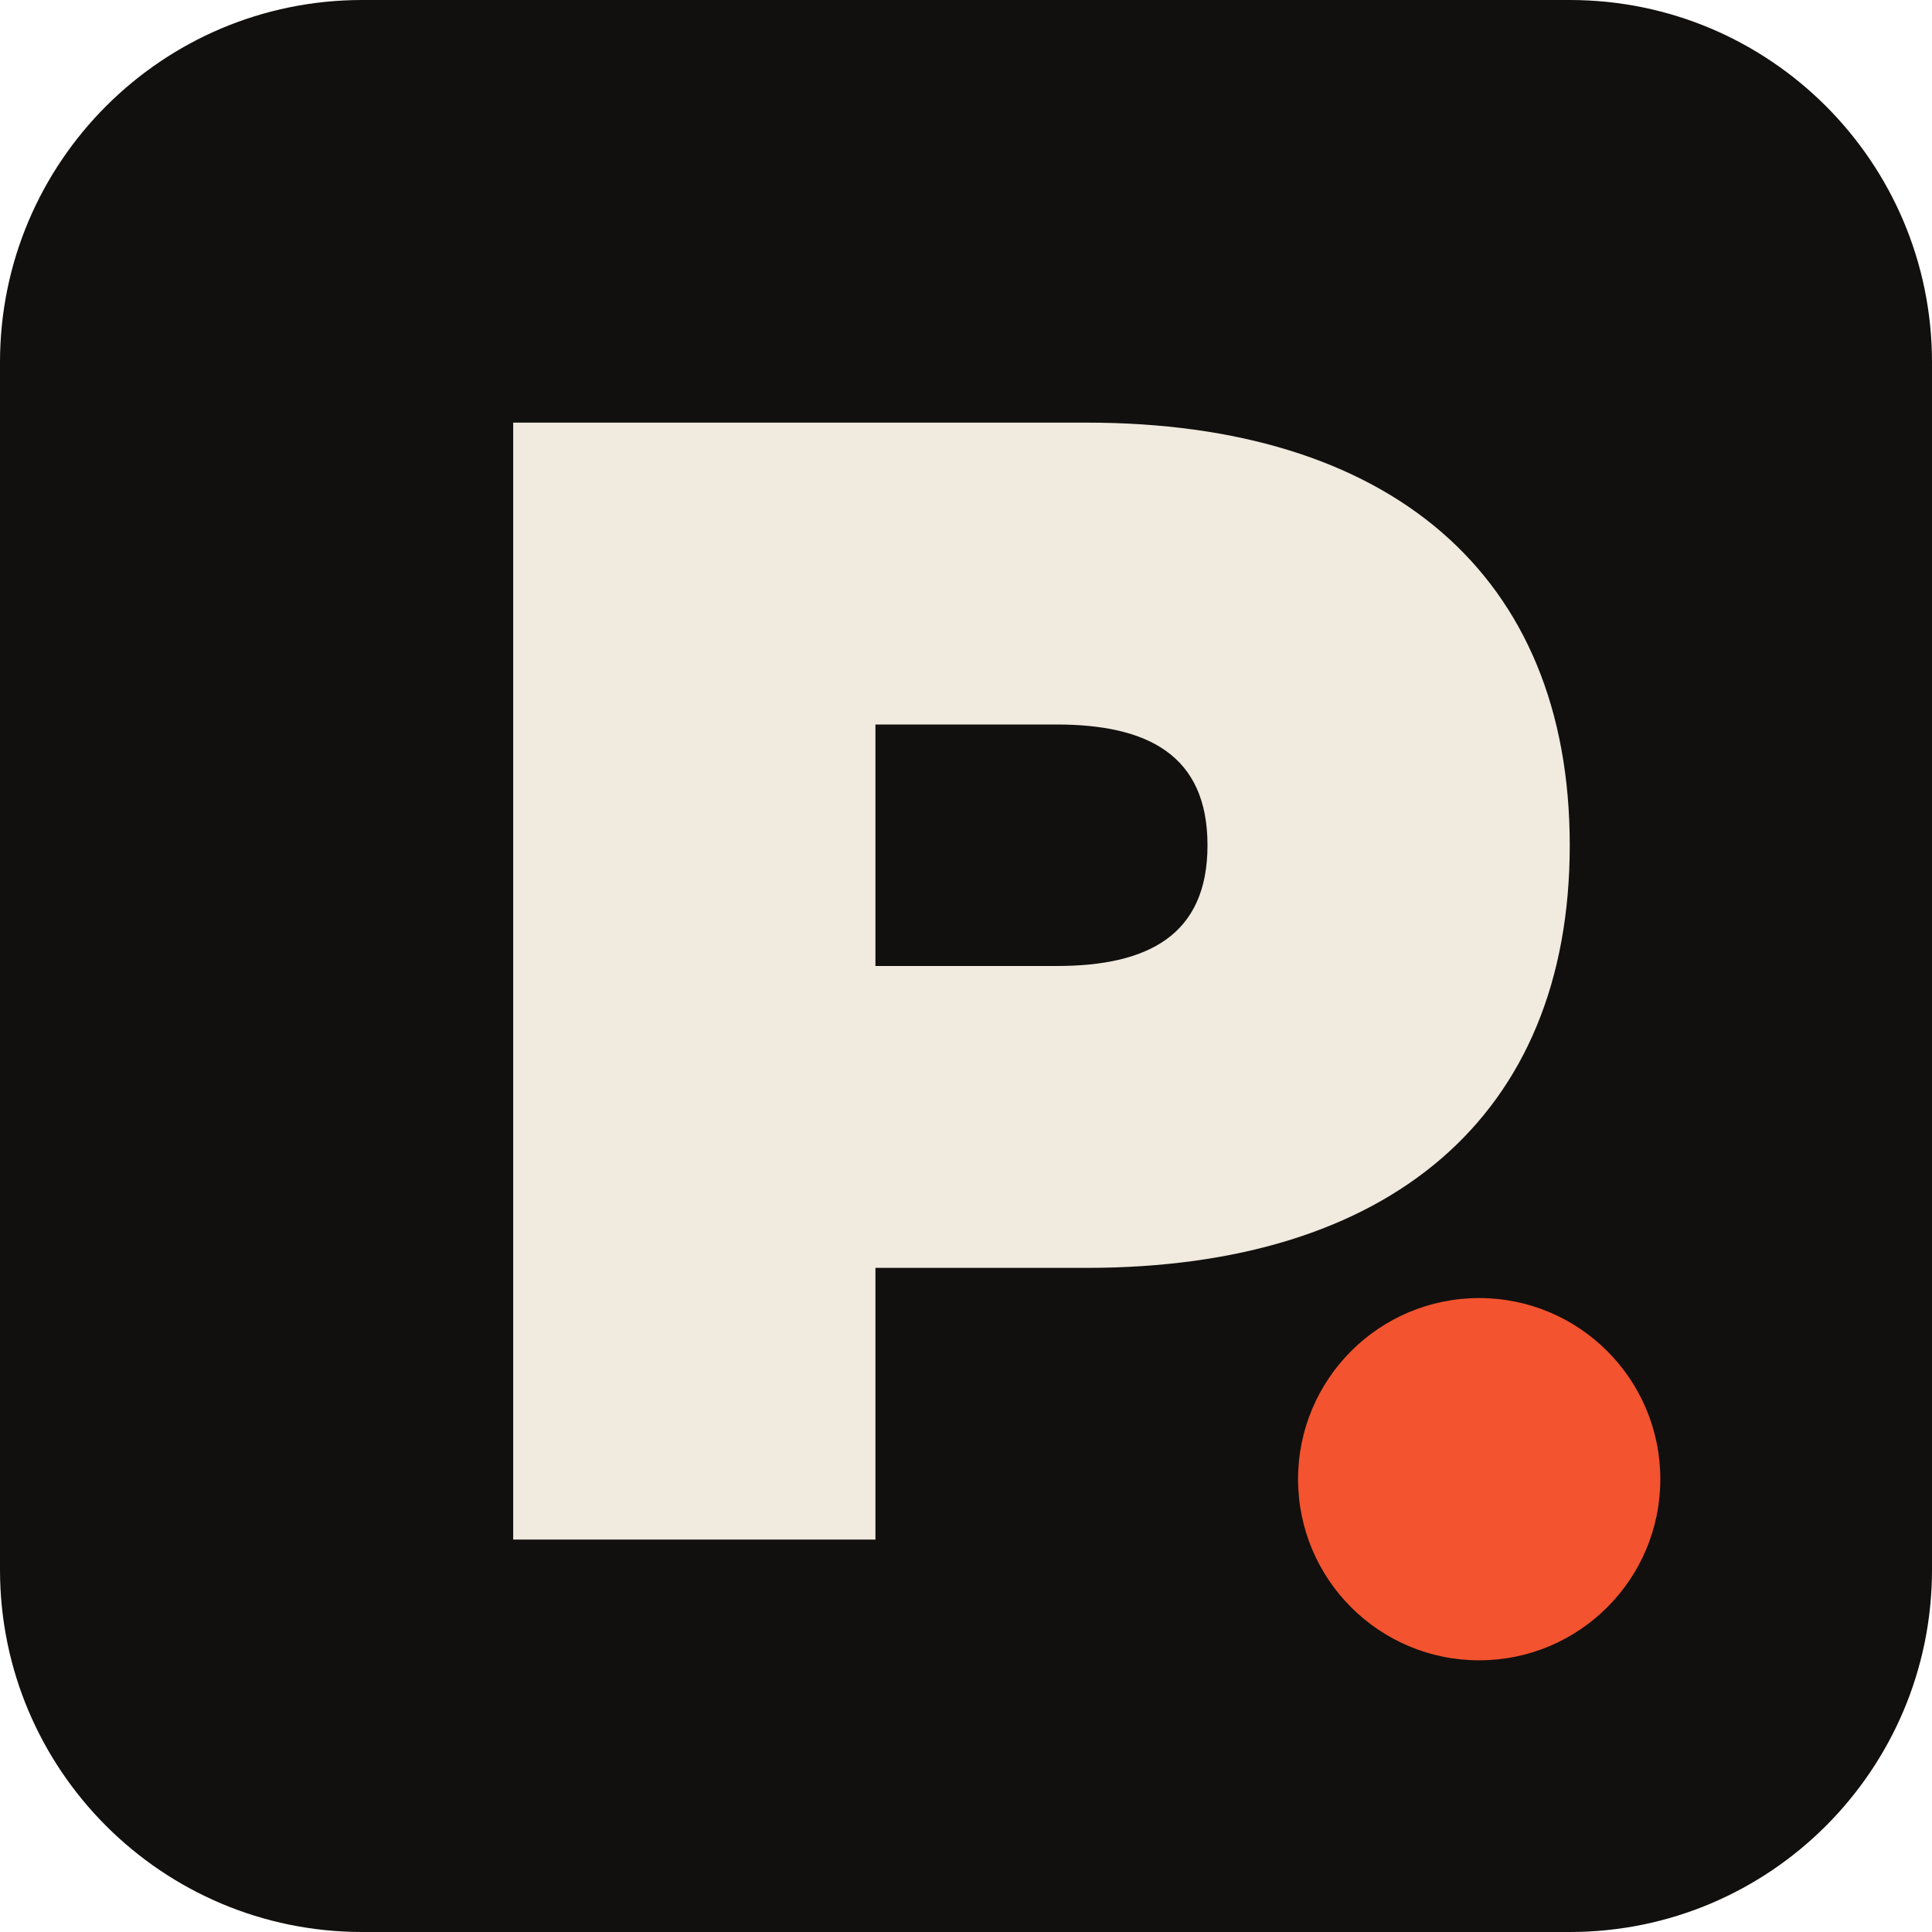
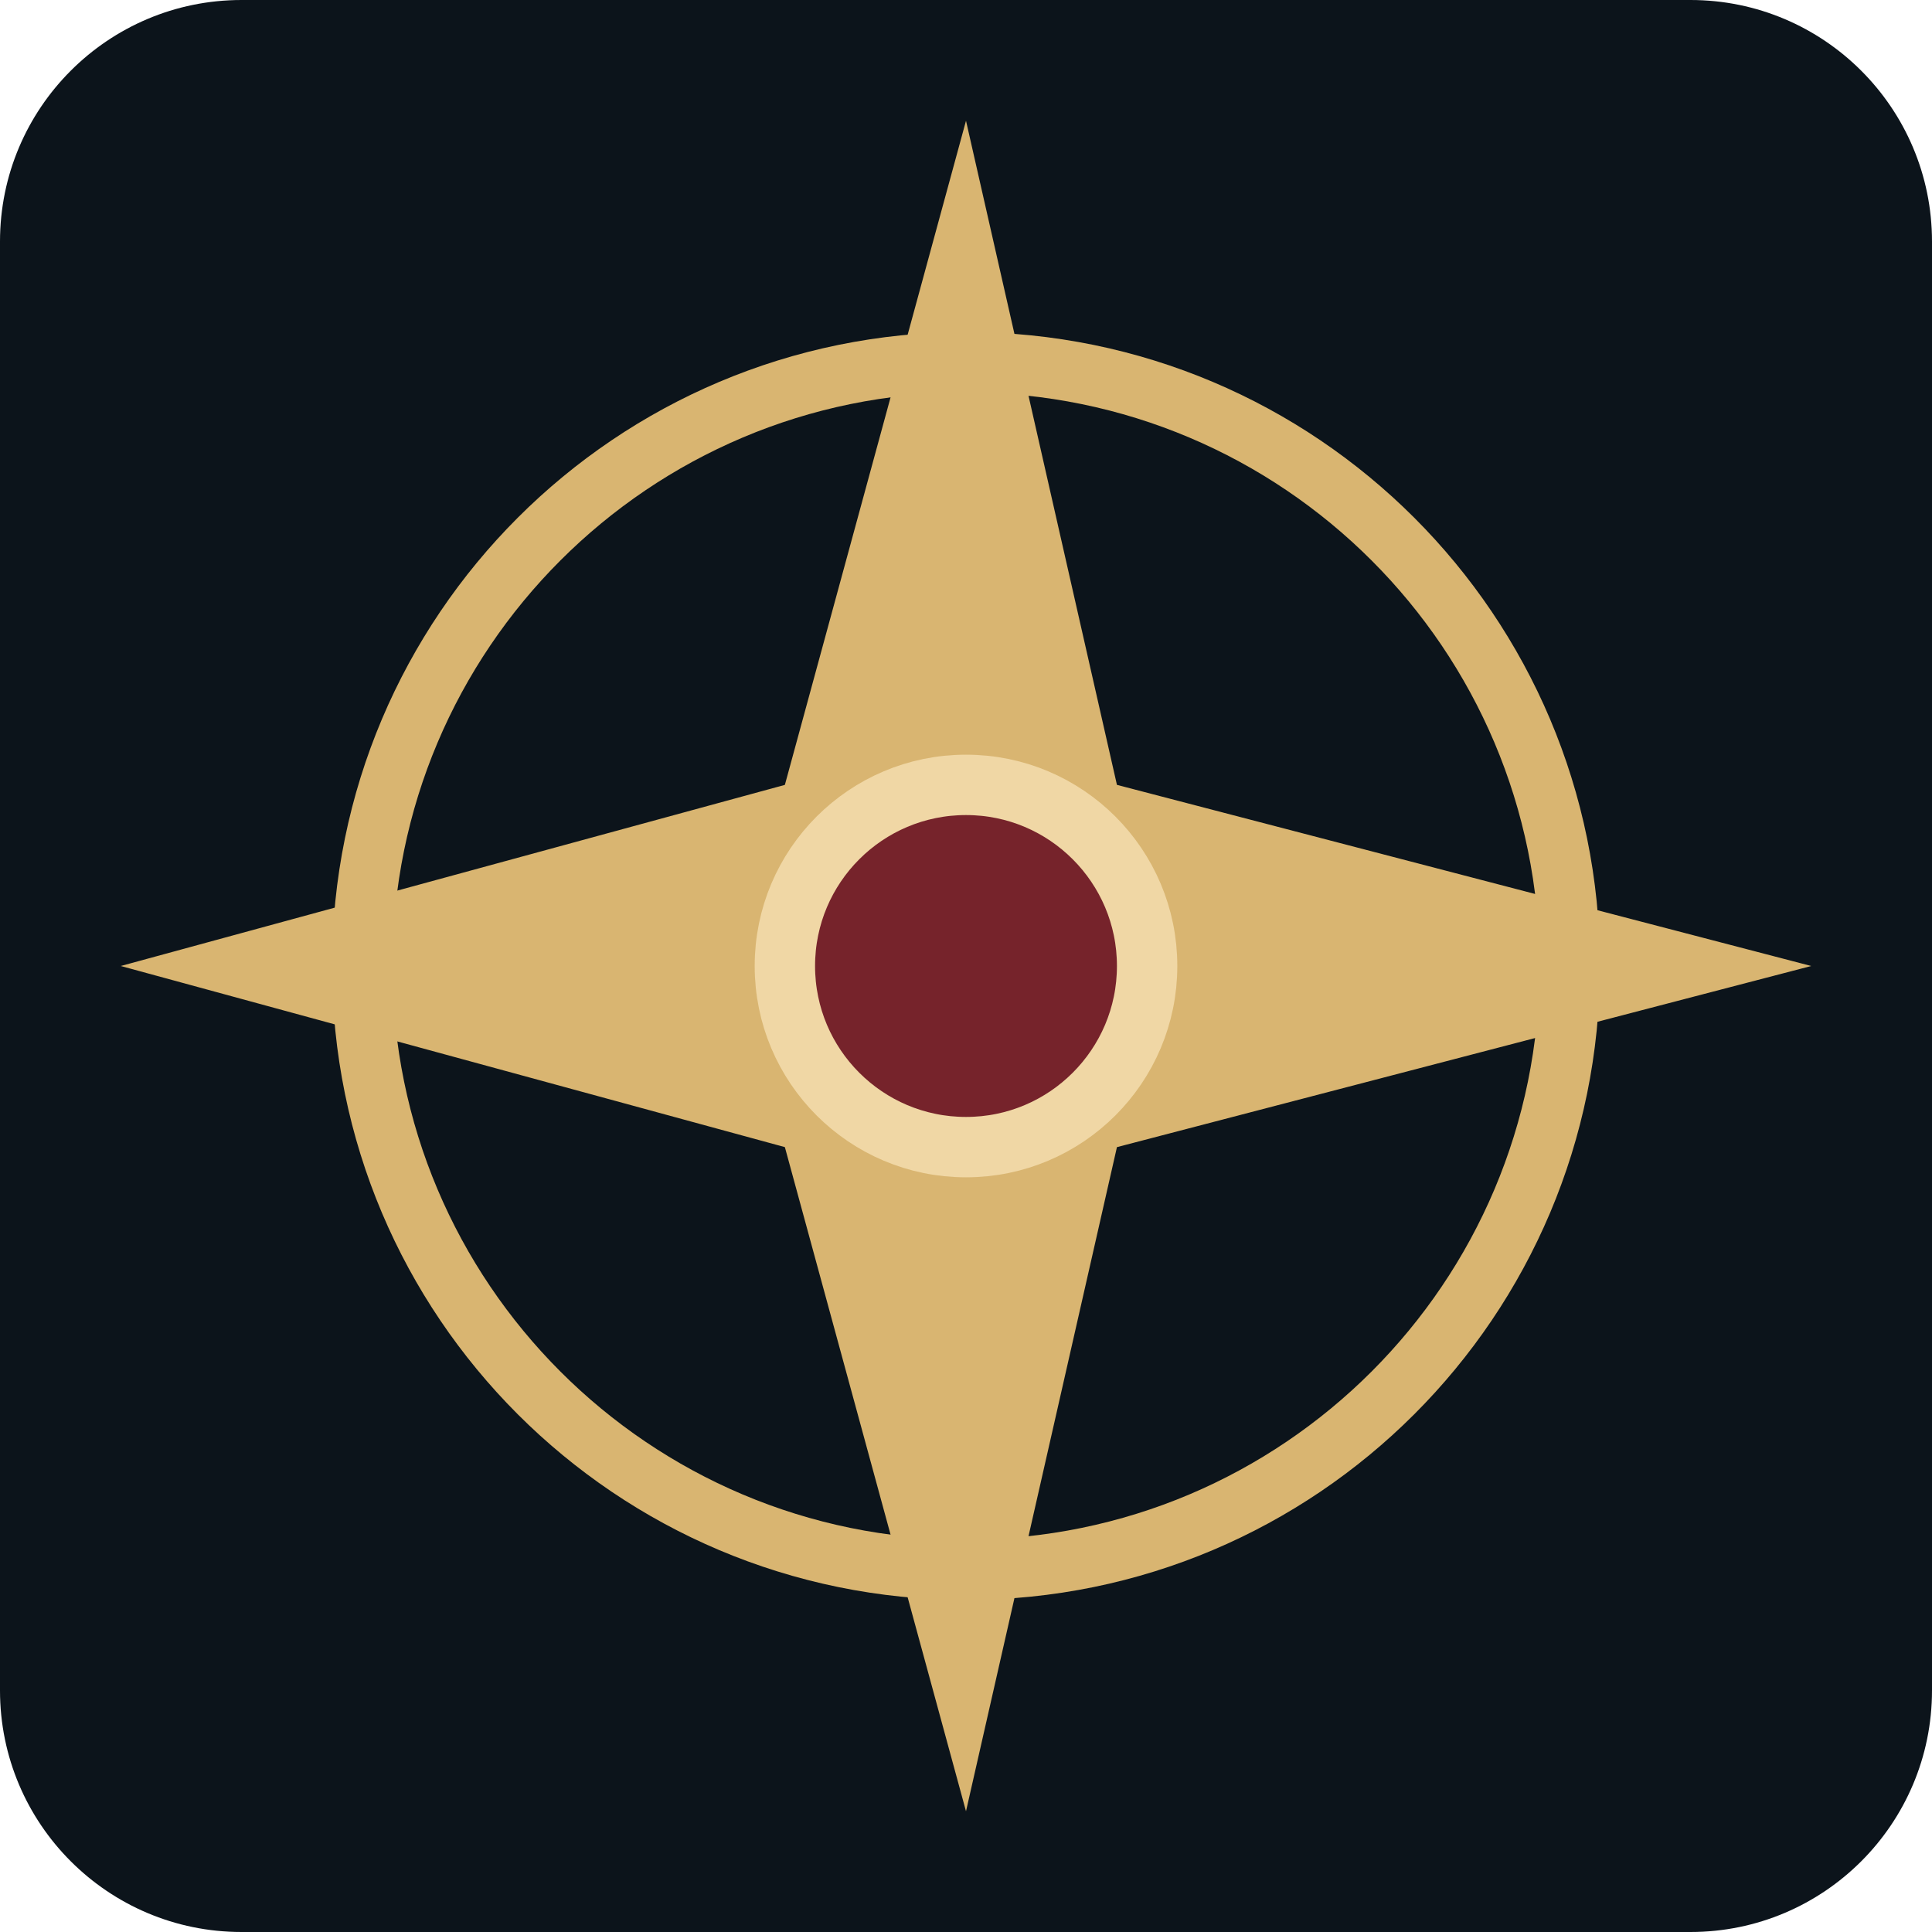
- <svg xmlns="http://www.w3.org/2000/svg" viewBox="0 0 64 64">
-   <rect width="64" height="64" rx="12" fill="#11100e" />
-   <path fill="#f0eadf" d="M17 14h19c10 0 16 5 16 14S46 42 36 42h-7v9H17V14Zm12 10v8h6c3 0 5-1 5-4s-2-4-5-4h-6Z" />
-   <circle cx="49" cy="49" r="6" fill="#f3532f" />
+ <svg xmlns="http://www.w3.org/2000/svg" viewBox="0 0 64 64" fill="none">
+   <rect width="64" height="64" rx="8" fill="#0c141b" />
+   <circle cx="32" cy="32" r="20" stroke="#d9b571" stroke-width="2" />
+   <path d="m32 4 5 22 23 6-23 6-5 22-6-22L4 32l22-6Z" fill="#d9b571" />
+   <circle cx="32" cy="32" r="6" fill="#76232b" stroke="#f0d7a5" stroke-width="2" />
</svg>
